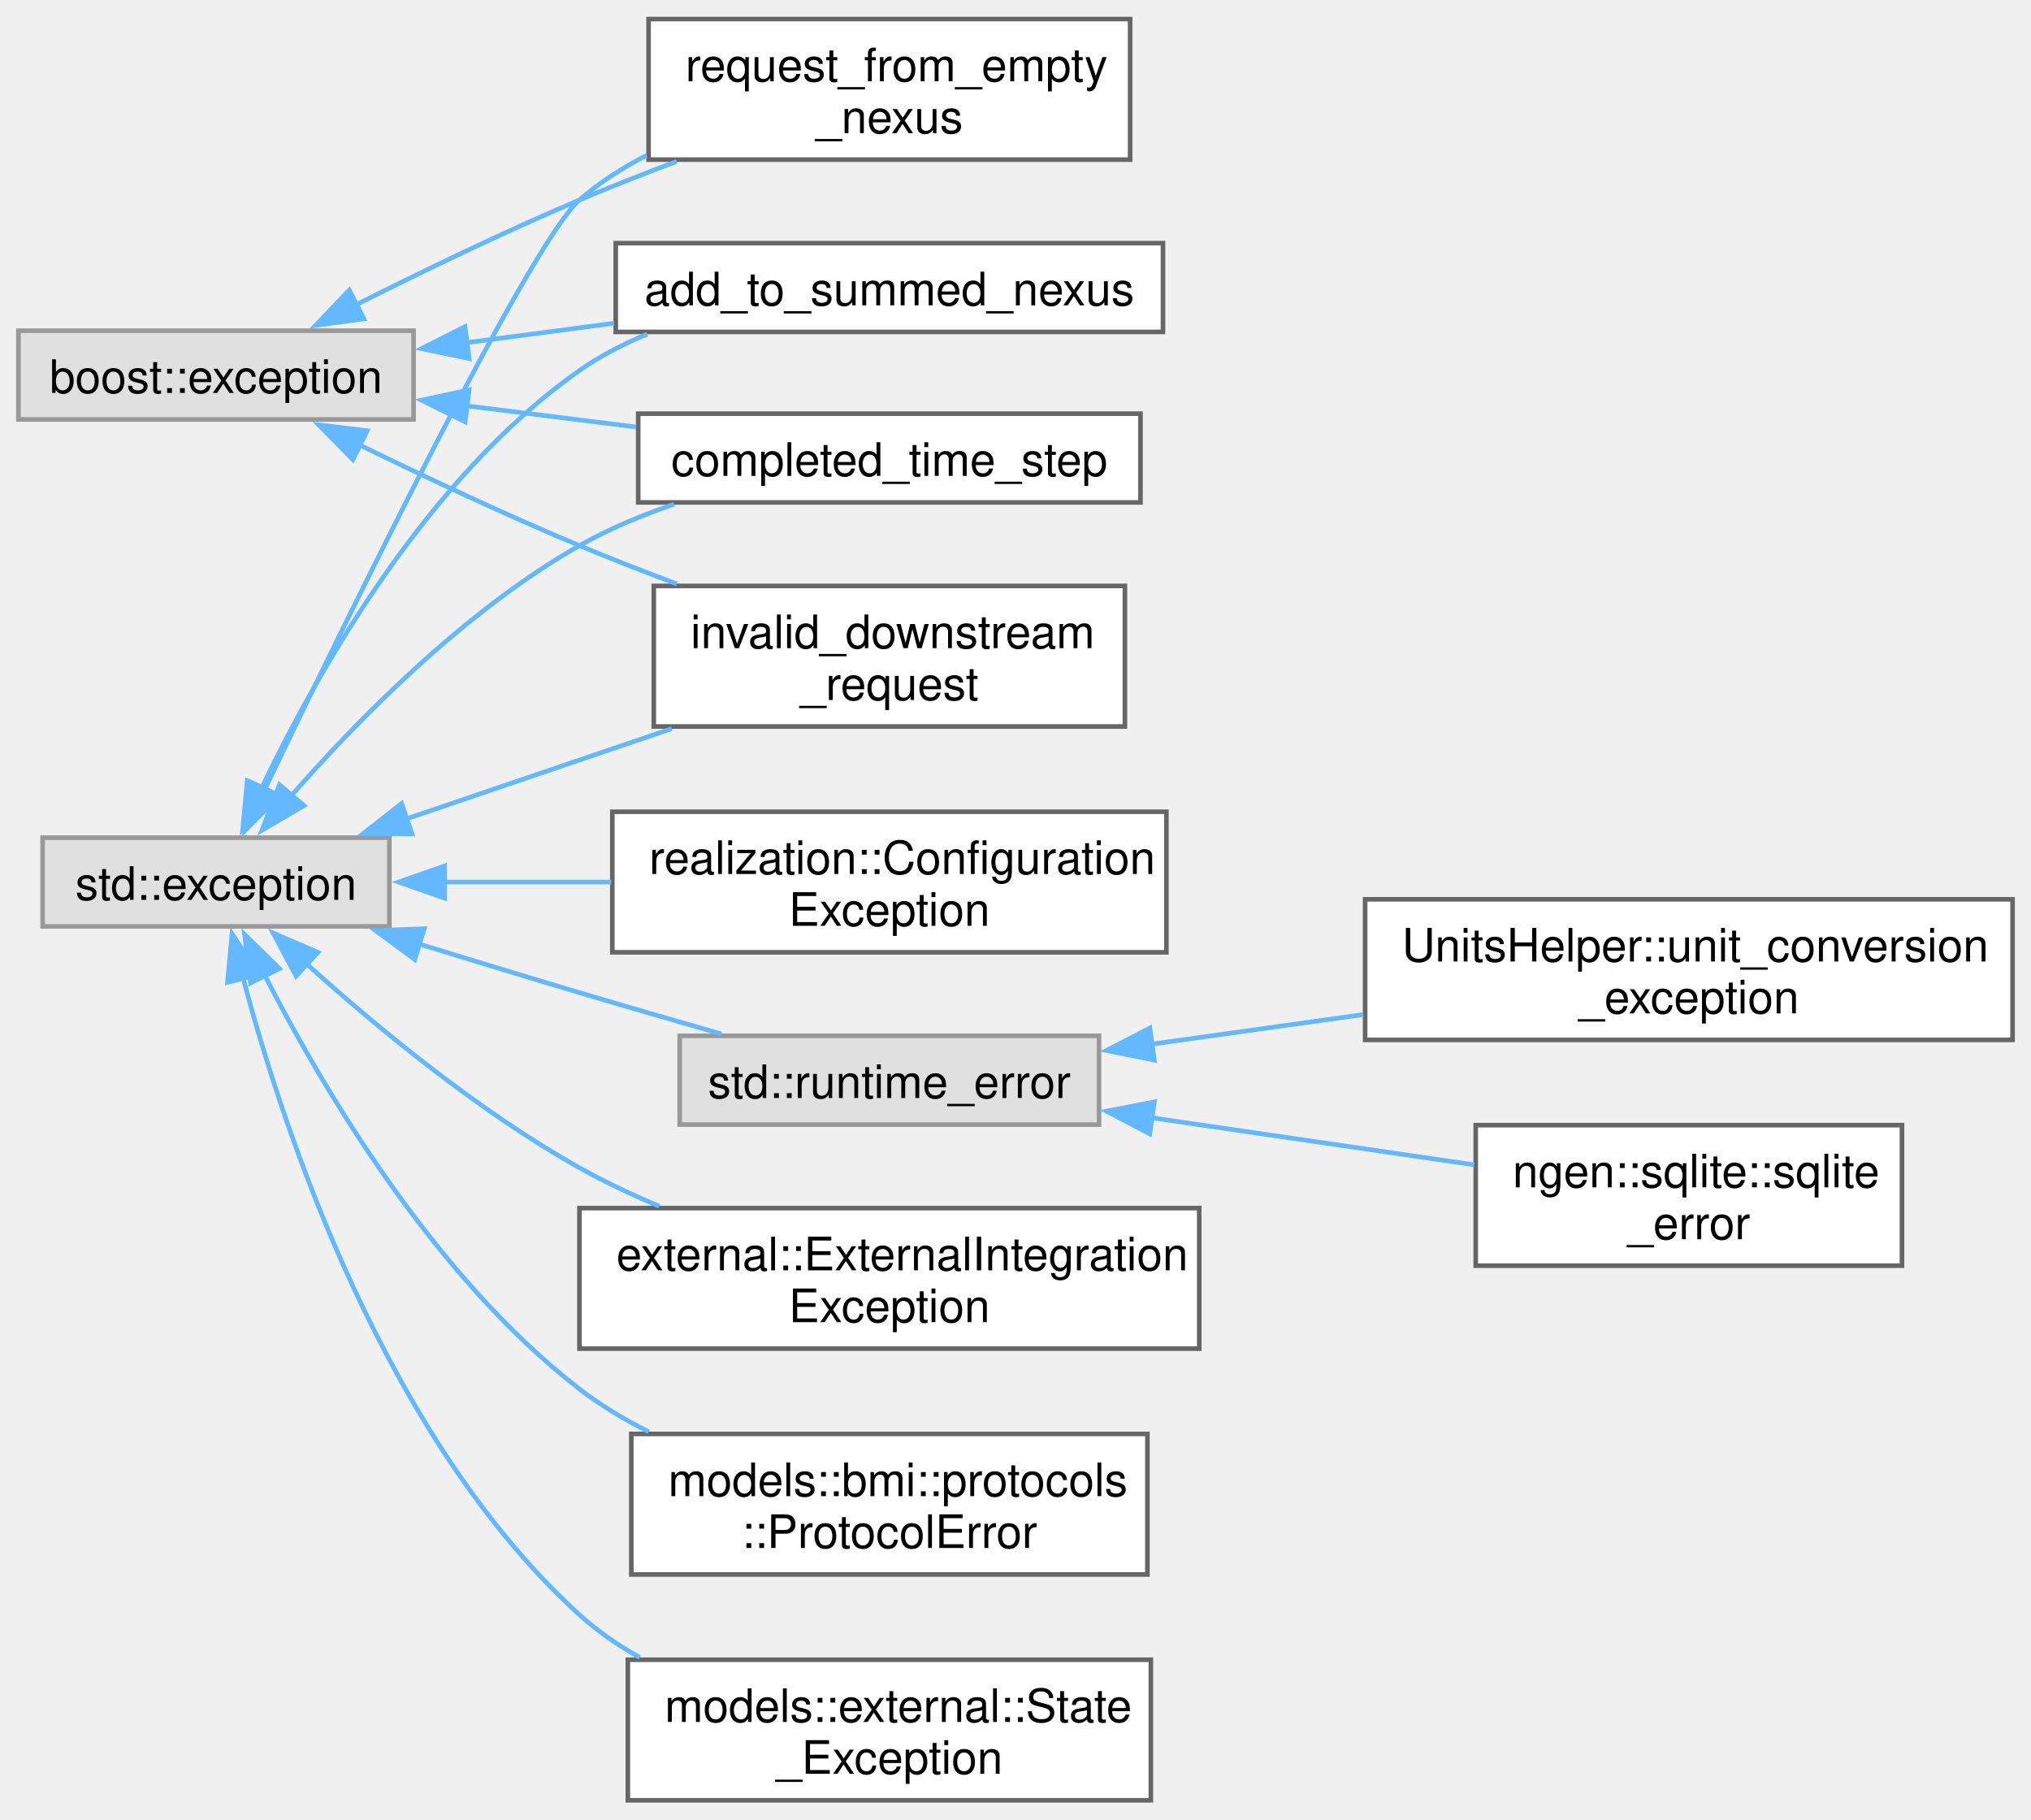
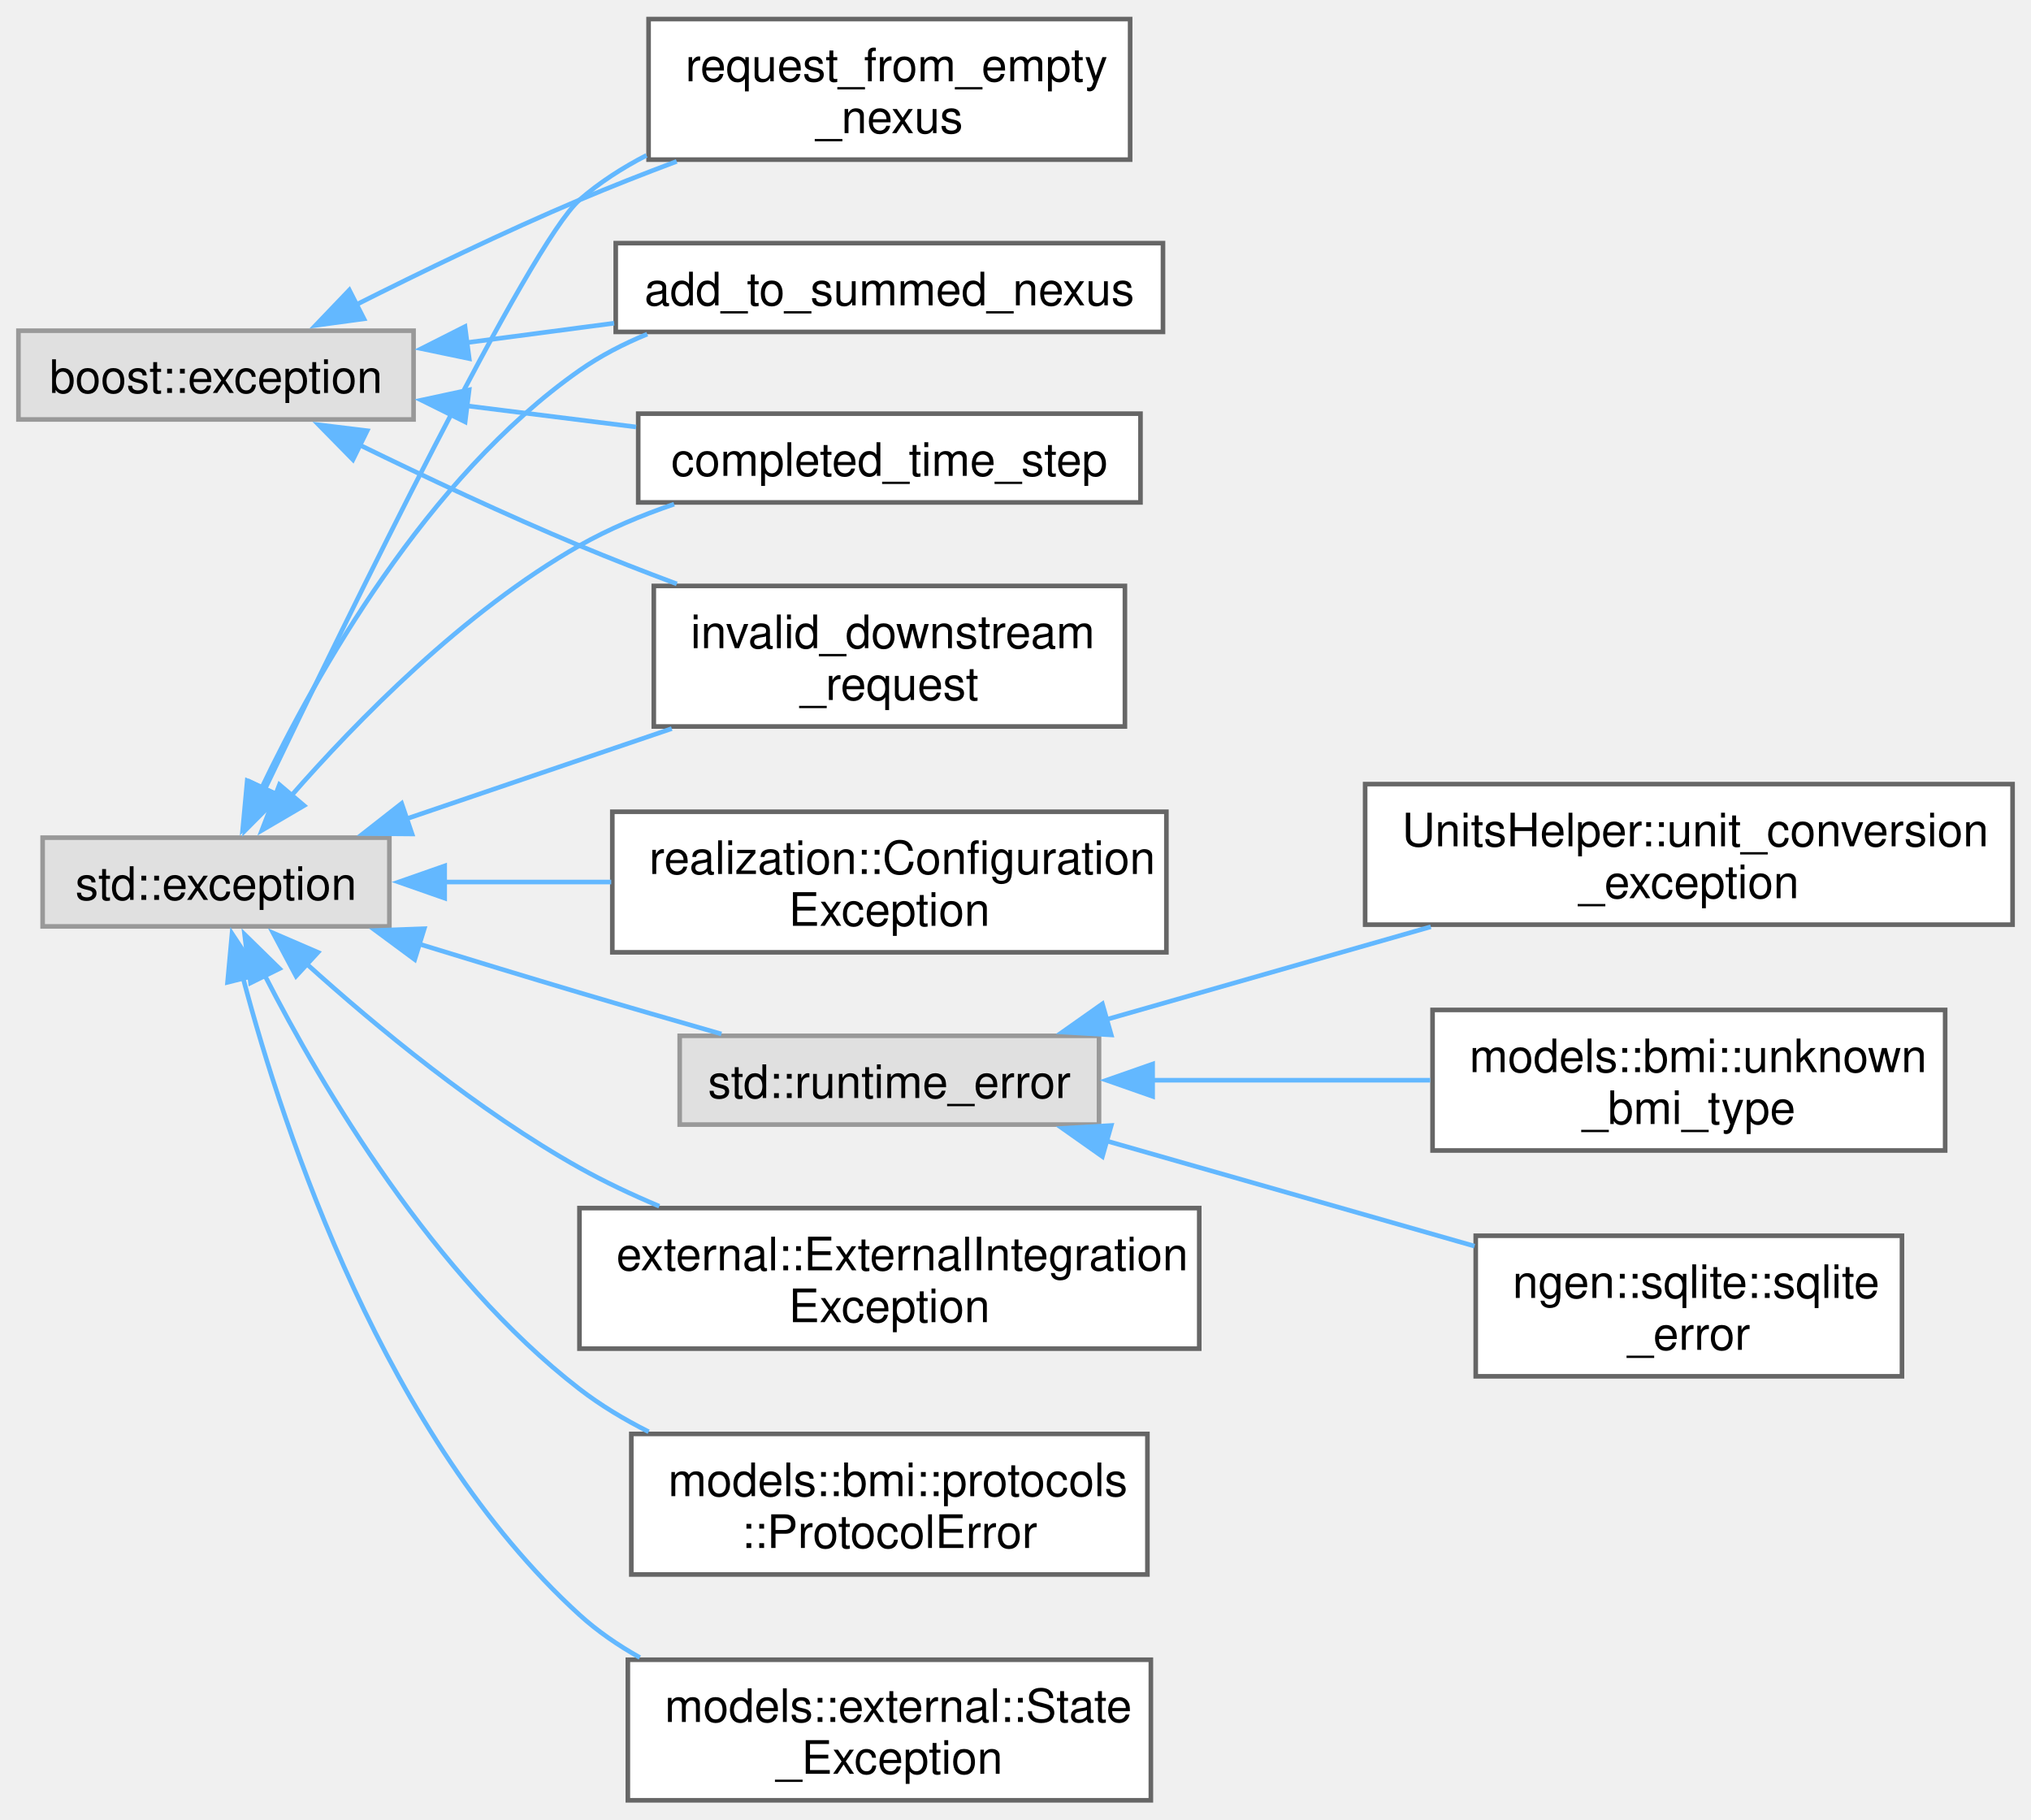
<svg xmlns="http://www.w3.org/2000/svg" xmlns:xlink="http://www.w3.org/1999/xlink" width="441pt" height="395pt" viewBox="0.00 0.00 440.75 394.50">
  <g id="graph0" class="graph" transform="scale(1 1) rotate(0) translate(4 390.5)">
    <g id="Node000000" class="node">
      <g id="a_Node000000">
        <a xlink:title=" ">
          <polygon fill="#e0e0e0" stroke="#999999" points="85.75,-318.88 0,-318.88 0,-299.62 85.75,-299.62 85.75,-318.88" />
          <text text-anchor="middle" x="42.88" y="-305.38" font-family="Helvetica,sans-Serif" font-size="10.00">boost::exception</text>
        </a>
      </g>
    </g>
    <g id="Node000001" class="node">
      <g id="a_Node000001">
        <a xlink:href="structadd__to__summed__nexus.html" target="_top" xlink:title=" ">
          <polygon fill="white" stroke="#666666" points="248.38,-337.88 129.62,-337.88 129.62,-318.62 248.38,-318.62 248.38,-337.88" />
          <text text-anchor="middle" x="189" y="-324.38" font-family="Helvetica,sans-Serif" font-size="10.00">add_to_summed_nexus</text>
        </a>
      </g>
    </g>
    <g id="edge6_Node000000_Node000001" class="edge">
      <g id="a_edge6_Node000000_Node000001">
        <a xlink:title=" ">
          <path fill="none" stroke="#63b8ff" d="M97.06,-316.26C107.55,-317.64 118.61,-319.1 129.27,-320.51" />
          <polygon fill="#63b8ff" stroke="#63b8ff" points="97.82,-312.83 87.45,-314.99 96.91,-319.77 97.82,-312.83" />
        </a>
      </g>
    </g>
    <g id="Node000003" class="node">
      <g id="a_Node000003">
        <a xlink:href="structcompleted__time__step.html" target="_top" xlink:title=" ">
          <polygon fill="white" stroke="#666666" points="243.5,-300.88 134.5,-300.88 134.5,-281.62 243.5,-281.62 243.5,-300.88" />
          <text text-anchor="middle" x="189" y="-287.38" font-family="Helvetica,sans-Serif" font-size="10.00">completed_time_step</text>
        </a>
      </g>
    </g>
    <g id="edge7_Node000000_Node000003" class="edge">
      <g id="a_edge7_Node000000_Node000003">
        <a xlink:title=" ">
          <path fill="none" stroke="#63b8ff" d="M97.2,-302.59C109.23,-301.09 122,-299.49 134.05,-297.99" />
          <polygon fill="#63b8ff" stroke="#63b8ff" points="96.94,-299.1 87.45,-303.81 97.81,-306.04 96.94,-299.1" />
        </a>
      </g>
    </g>
    <g id="Node000005" class="node">
      <g id="a_Node000005">
        <a xlink:href="structinvalid__downstream__request.html" target="_top" xlink:title=" ">
          <polygon fill="white" stroke="#666666" points="240.12,-263.5 137.88,-263.5 137.88,-233 240.12,-233 240.12,-263.5" />
          <text text-anchor="start" x="145.88" y="-250" font-family="Helvetica,sans-Serif" font-size="10.00">invalid_downstream</text>
          <text text-anchor="middle" x="189" y="-238.75" font-family="Helvetica,sans-Serif" font-size="10.00">_request</text>
        </a>
      </g>
    </g>
    <g id="edge8_Node000000_Node000005" class="edge">
      <g id="a_edge8_Node000000_Node000005">
        <a xlink:title=" ">
          <path fill="none" stroke="#63b8ff" d="M74.06,-294.08C88.37,-287.1 105.79,-278.91 121.75,-272.25 128.52,-269.42 135.76,-266.6 142.87,-263.94" />
          <polygon fill="#63b8ff" stroke="#63b8ff" points="72.59,-290.9 65.16,-298.46 75.68,-297.18 72.59,-290.9" />
        </a>
      </g>
    </g>
    <g id="Node000009" class="node">
      <g id="a_Node000009">
        <a xlink:href="structrequest__from__empty__nexus.html" target="_top" xlink:title=" ">
          <polygon fill="white" stroke="#666666" points="241.25,-386.5 136.75,-386.5 136.75,-356 241.25,-356 241.25,-386.5" />
          <text text-anchor="start" x="144.75" y="-373" font-family="Helvetica,sans-Serif" font-size="10.00">request_from_empty</text>
          <text text-anchor="middle" x="189" y="-361.75" font-family="Helvetica,sans-Serif" font-size="10.00">_nexus</text>
        </a>
      </g>
    </g>
    <g id="edge9_Node000000_Node000009" class="edge">
      <g id="a_edge9_Node000000_Node000009">
        <a xlink:title=" ">
          <path fill="none" stroke="#63b8ff" d="M73.01,-324.38C87.5,-331.67 105.36,-340.31 121.75,-347.25 128.51,-350.11 135.74,-352.95 142.85,-355.62" />
          <polygon fill="#63b8ff" stroke="#63b8ff" points="74.98,-321.46 64.48,-320.04 71.81,-327.7 74.98,-321.46" />
        </a>
      </g>
    </g>
    <g id="Node000002" class="node">
      <g id="a_Node000002">
        <a xlink:title=" ">
          <polygon fill="#e0e0e0" stroke="#999999" points="80.5,-208.88 5.25,-208.88 5.25,-189.62 80.5,-189.62 80.5,-208.88" />
          <text text-anchor="middle" x="42.88" y="-195.38" font-family="Helvetica,sans-Serif" font-size="10.00">std::exception</text>
        </a>
      </g>
    </g>
    <g id="edge10_Node000002_Node000001" class="edge">
      <g id="a_edge10_Node000002_Node000001">
        <a xlink:title=" ">
          <path fill="none" stroke="#63b8ff" d="M52.7,-219.5C64.69,-244.59 88.5,-286.91 121.75,-310.25 126.24,-313.4 131.25,-316 136.46,-318.14" />
          <polygon fill="#63b8ff" stroke="#63b8ff" points="56.01,-218.31 48.67,-210.68 49.65,-221.23 56.01,-218.31" />
        </a>
      </g>
    </g>
    <g id="edge11_Node000002_Node000003" class="edge">
      <g id="a_edge11_Node000002_Node000003">
        <a xlink:title=" ">
          <path fill="none" stroke="#63b8ff" d="M58.94,-217.67C73.42,-234.23 96.73,-258.05 121.75,-272.25 128.1,-275.85 135.18,-278.82 142.29,-281.24" />
          <polygon fill="#63b8ff" stroke="#63b8ff" points="61.98,-215.84 52.83,-210.48 56.64,-220.37 61.98,-215.84" />
        </a>
      </g>
    </g>
    <g id="edge13_Node000002_Node000005" class="edge">
      <g id="a_edge13_Node000002_Node000005">
        <a xlink:title=" ">
          <path fill="none" stroke="#63b8ff" d="M84.07,-212.92C101.99,-219.01 123.21,-226.22 141.78,-232.54" />
          <polygon fill="#63b8ff" stroke="#63b8ff" points="85.42,-209.68 74.82,-209.77 83.16,-216.3 85.42,-209.68" />
        </a>
      </g>
    </g>
    <g id="edge17_Node000002_Node000009" class="edge">
      <g id="a_edge17_Node000002_Node000009">
        <a xlink:title=" ">
          <path fill="none" stroke="#63b8ff" d="M53.28,-219C71.57,-257.13 111.09,-337.96 121.75,-347.25 126.08,-351.03 131.06,-354.23 136.3,-356.93" />
          <polygon fill="#63b8ff" stroke="#63b8ff" points="56.65,-217.95 49.18,-210.44 50.34,-220.97 56.65,-217.95" />
        </a>
      </g>
    </g>
    <g id="Node000004" class="node">
      <g id="a_Node000004">
        <a xlink:href="classexternal_1_1_external_integration_exception.html" target="_top" xlink:title="Custom exception indicating a problem when integrating with some external component.">
          <polygon fill="white" stroke="#666666" points="256.25,-128.5 121.75,-128.5 121.75,-98 256.25,-98 256.25,-128.5" />
          <text text-anchor="start" x="129.75" y="-115" font-family="Helvetica,sans-Serif" font-size="10.00">external::ExternalIntegration</text>
          <text text-anchor="middle" x="189" y="-103.75" font-family="Helvetica,sans-Serif" font-size="10.00">Exception</text>
        </a>
      </g>
    </g>
    <g id="edge12_Node000002_Node000004" class="edge">
      <g id="a_edge12_Node000002_Node000004">
        <a xlink:title=" ">
          <path fill="none" stroke="#63b8ff" d="M62.53,-181.5C77.57,-167.94 99.77,-149.55 121.75,-137.25 127.2,-134.2 133.1,-131.42 139.07,-128.91" />
          <polygon fill="#63b8ff" stroke="#63b8ff" points="60.25,-178.84 55.27,-188.19 65,-183.99 60.25,-178.84" />
        </a>
      </g>
    </g>
    <g id="Node000006" class="node">
      <g id="a_Node000006">
        <a xlink:href="classmodels_1_1bmi_1_1protocols_1_1_protocol_error.html" target="_top" xlink:title=" ">
          <polygon fill="white" stroke="#666666" points="245,-79.5 133,-79.5 133,-49 245,-49 245,-79.5" />
          <text text-anchor="start" x="141" y="-66" font-family="Helvetica,sans-Serif" font-size="10.00">models::bmi::protocols</text>
          <text text-anchor="middle" x="189" y="-54.75" font-family="Helvetica,sans-Serif" font-size="10.00">::ProtocolError</text>
        </a>
      </g>
    </g>
    <g id="edge14_Node000002_Node000006" class="edge">
      <g id="a_edge14_Node000002_Node000006">
        <a xlink:title=" ">
          <path fill="none" stroke="#63b8ff" d="M53.47,-178.98C66,-154.54 90.1,-113.7 121.75,-89.25 126.32,-85.72 131.45,-82.64 136.77,-79.97" />
          <polygon fill="#63b8ff" stroke="#63b8ff" points="50.37,-177.36 49.08,-187.87 56.65,-180.46 50.37,-177.36" />
        </a>
      </g>
    </g>
    <g id="Node000007" class="node">
      <g id="a_Node000007">
        <a xlink:href="classmodels_1_1external_1_1_state___exception.html" target="_top" xlink:title="Custom exception indicating bad external model state.">
          <polygon fill="white" stroke="#666666" points="245.75,-30.5 132.25,-30.5 132.25,0 245.75,0 245.75,-30.5" />
          <text text-anchor="start" x="140.25" y="-17" font-family="Helvetica,sans-Serif" font-size="10.00">models::external::State</text>
          <text text-anchor="middle" x="189" y="-5.75" font-family="Helvetica,sans-Serif" font-size="10.00">_Exception</text>
        </a>
      </g>
    </g>
    <g id="edge15_Node000002_Node000007" class="edge">
      <g id="a_edge15_Node000002_Node000007">
        <a xlink:title=" ">
          <path fill="none" stroke="#63b8ff" d="M48.77,-178.35C57.67,-144.74 79.61,-78.58 121.75,-40.25 125.66,-36.69 130.13,-33.63 134.85,-30.98" />
          <polygon fill="#63b8ff" stroke="#63b8ff" points="45.38,-177.49 46.35,-188.04 52.17,-179.19 45.38,-177.49" />
        </a>
      </g>
    </g>
    <g id="Node000008" class="node">
      <g id="a_Node000008">
        <a xlink:href="classrealization_1_1_configuration_exception.html" target="_top" xlink:title="Custom exception indicating a problem when integrating with the provided realization configuration.">
          <polygon fill="white" stroke="#666666" points="249.12,-214.5 128.88,-214.5 128.88,-184 249.12,-184 249.12,-214.5" />
          <text text-anchor="start" x="136.88" y="-201" font-family="Helvetica,sans-Serif" font-size="10.00">realization::Configuration</text>
          <text text-anchor="middle" x="189" y="-189.75" font-family="Helvetica,sans-Serif" font-size="10.00">Exception</text>
        </a>
      </g>
    </g>
    <g id="edge16_Node000002_Node000008" class="edge">
      <g id="a_edge16_Node000002_Node000008">
        <a xlink:title=" ">
          <path fill="none" stroke="#63b8ff" d="M92.29,-199.25C103.95,-199.25 116.54,-199.25 128.64,-199.25" />
          <polygon fill="#63b8ff" stroke="#63b8ff" points="92.5,-195.75 82.5,-199.25 92.5,-202.75 92.5,-195.75" />
        </a>
      </g>
    </g>
    <g id="Node000010" class="node">
      <g id="a_Node000010">
        <a xlink:title=" ">
          <polygon fill="#e0e0e0" stroke="#999999" points="234.5,-165.88 143.5,-165.88 143.5,-146.62 234.5,-146.62 234.5,-165.88" />
          <text text-anchor="middle" x="189" y="-152.38" font-family="Helvetica,sans-Serif" font-size="10.00">std::runtime_error</text>
        </a>
      </g>
    </g>
    <g id="edge18_Node000002_Node000010" class="edge">
      <g id="a_edge18_Node000002_Node000010">
        <a xlink:title=" ">
          <path fill="none" stroke="#63b8ff" d="M86.98,-185.8C98.28,-182.32 110.46,-178.61 121.75,-175.25 131.73,-172.28 142.58,-169.14 152.55,-166.28" />
          <polygon fill="#63b8ff" stroke="#63b8ff" points="86,-182.44 77.48,-188.74 88.07,-189.13 86,-182.44" />
        </a>
      </g>
    </g>
    <g id="Node000011" class="node">
      <g id="a_Node000011">
        <a xlink:href="struct_units_helper_1_1unit__conversion__exception.html" target="_top" xlink:title=" ">
-           <polygon fill="white" stroke="#666666" points="432.75,-195.5 292.25,-195.5 292.25,-165 432.75,-165 432.75,-195.5" />
-           <text text-anchor="start" x="300.25" y="-182" font-family="Helvetica,sans-Serif" font-size="10.00">UnitsHelper::unit_conversion</text>
-           <text text-anchor="middle" x="362.5" y="-170.75" font-family="Helvetica,sans-Serif" font-size="10.00">_exception</text>
+           <polygon fill="white" stroke="#666666" points="432.75,-220.5 292.25,-220.5 292.25,-190 432.75,-190 432.75,-220.5" />
+           <text text-anchor="start" x="300.25" y="-207" font-family="Helvetica,sans-Serif" font-size="10.00">UnitsHelper::unit_conversion</text>
+           <text text-anchor="middle" x="362.5" y="-195.75" font-family="Helvetica,sans-Serif" font-size="10.00">_exception</text>
        </a>
      </g>
    </g>
    <g id="edge19_Node000010_Node000011" class="edge">
      <g id="a_edge19_Node000010_Node000011">
        <a xlink:title=" ">
-           <path fill="none" stroke="#63b8ff" d="M245.59,-164.03C260.34,-166.09 276.46,-168.35 291.85,-170.5" />
-           <polygon fill="#63b8ff" stroke="#63b8ff" points="246.5,-160.62 236.11,-162.7 245.53,-167.56 246.5,-160.62" />
+           <path fill="none" stroke="#63b8ff" d="M236.03,-169.4C257.72,-175.6 283.78,-183.04 306.5,-189.54" />
+           <polygon fill="#63b8ff" stroke="#63b8ff" points="237.15,-166.08 226.57,-166.7 235.23,-172.81 237.15,-166.08" />
        </a>
      </g>
    </g>
    <g id="Node000012" class="node">
      <g id="a_Node000012">
-         <a xlink:href="structngen_1_1sqlite_1_1sqlite__error.html" target="_top" xlink:title=" ">
-           <polygon fill="white" stroke="#666666" points="408.75,-146.5 316.25,-146.5 316.25,-116 408.75,-116 408.75,-146.5" />
-           <text text-anchor="start" x="324.25" y="-133" font-family="Helvetica,sans-Serif" font-size="10.00">ngen::sqlite::sqlite</text>
-           <text text-anchor="middle" x="362.5" y="-121.75" font-family="Helvetica,sans-Serif" font-size="10.00">_error</text>
+         <a xlink:href="structmodels_1_1bmi_1_1unknown__bmi__type.html" target="_top" xlink:title="Thrown when a BMI type name has no C++ type behind it.">
+           <polygon fill="white" stroke="#666666" points="418.12,-171.5 306.88,-171.5 306.88,-141 418.12,-141 418.12,-171.5" />
+           <text text-anchor="start" x="314.88" y="-158" font-family="Helvetica,sans-Serif" font-size="10.00">models::bmi::unknown</text>
+           <text text-anchor="middle" x="362.5" y="-146.75" font-family="Helvetica,sans-Serif" font-size="10.00">_bmi_type</text>
        </a>
      </g>
    </g>
    <g id="edge20_Node000010_Node000012" class="edge">
      <g id="a_edge20_Node000010_Node000012">
        <a xlink:title=" ">
-           <path fill="none" stroke="#63b8ff" d="M245.8,-148.12C268.5,-144.81 294.39,-141.03 315.92,-137.89" />
-           <polygon fill="#63b8ff" stroke="#63b8ff" points="245.5,-144.62 236.11,-149.53 246.51,-151.55 245.5,-144.62" />
+           <path fill="none" stroke="#63b8ff" d="M246.02,-156.25C265.4,-156.25 287.08,-156.25 306.38,-156.25" />
+           <polygon fill="#63b8ff" stroke="#63b8ff" points="246.13,-152.75 236.13,-156.25 246.13,-159.75 246.13,-152.75" />
+         </a>
+       </g>
+     </g>
+     <g id="Node000013" class="node">
+       <g id="a_Node000013">
+         <a xlink:href="structngen_1_1sqlite_1_1sqlite__error.html" target="_top" xlink:title=" ">
+           <polygon fill="white" stroke="#666666" points="408.75,-122.5 316.25,-122.5 316.25,-92 408.75,-92 408.75,-122.5" />
+           <text text-anchor="start" x="324.25" y="-109" font-family="Helvetica,sans-Serif" font-size="10.00">ngen::sqlite::sqlite</text>
+           <text text-anchor="middle" x="362.5" y="-97.75" font-family="Helvetica,sans-Serif" font-size="10.00">_error</text>
+         </a>
+       </g>
+     </g>
+     <g id="edge21_Node000010_Node000013" class="edge">
+       <g id="a_edge21_Node000010_Node000013">
+         <a xlink:title=" ">
+           <path fill="none" stroke="#63b8ff" d="M236.07,-143.09C260.85,-136.01 291.3,-127.31 315.99,-120.25" />
+           <polygon fill="#63b8ff" stroke="#63b8ff" points="235.23,-139.69 226.57,-145.8 237.15,-146.42 235.23,-139.69" />
        </a>
      </g>
    </g>
  </g>
</svg>
